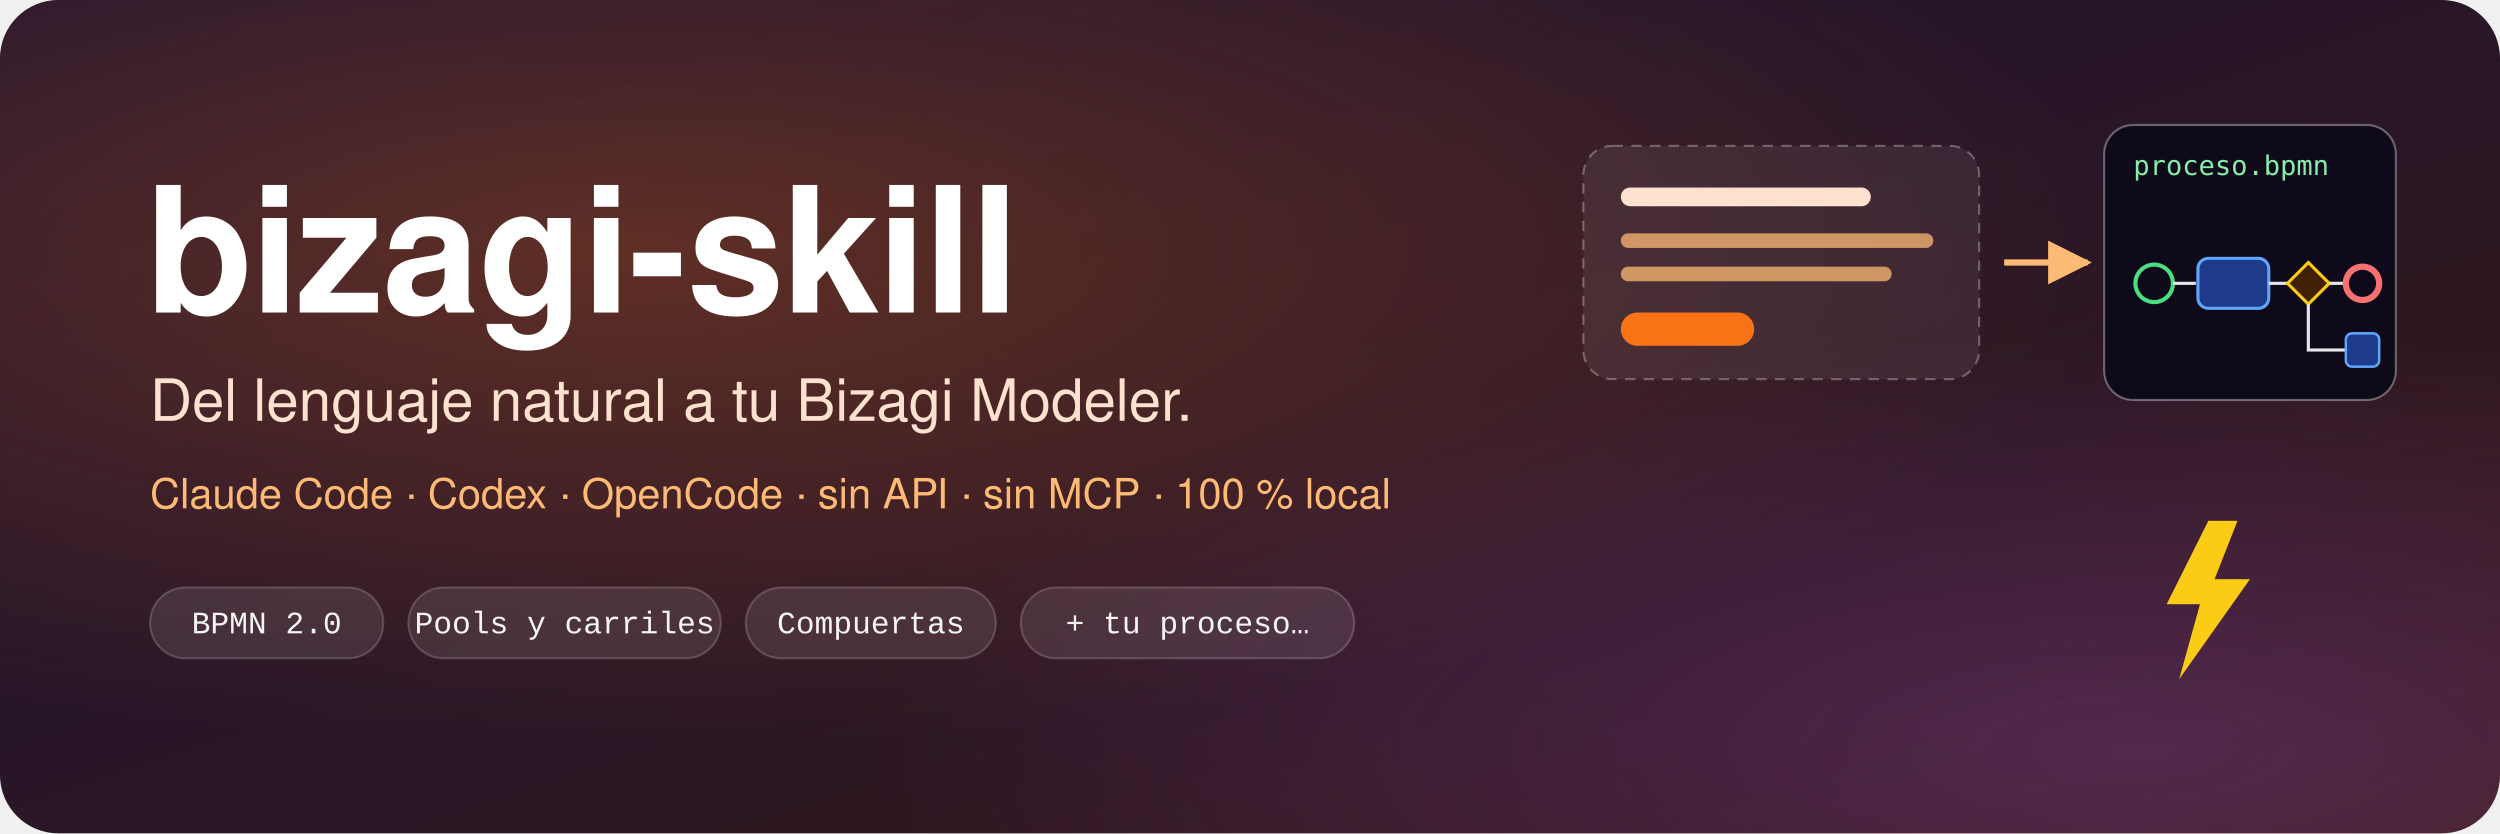
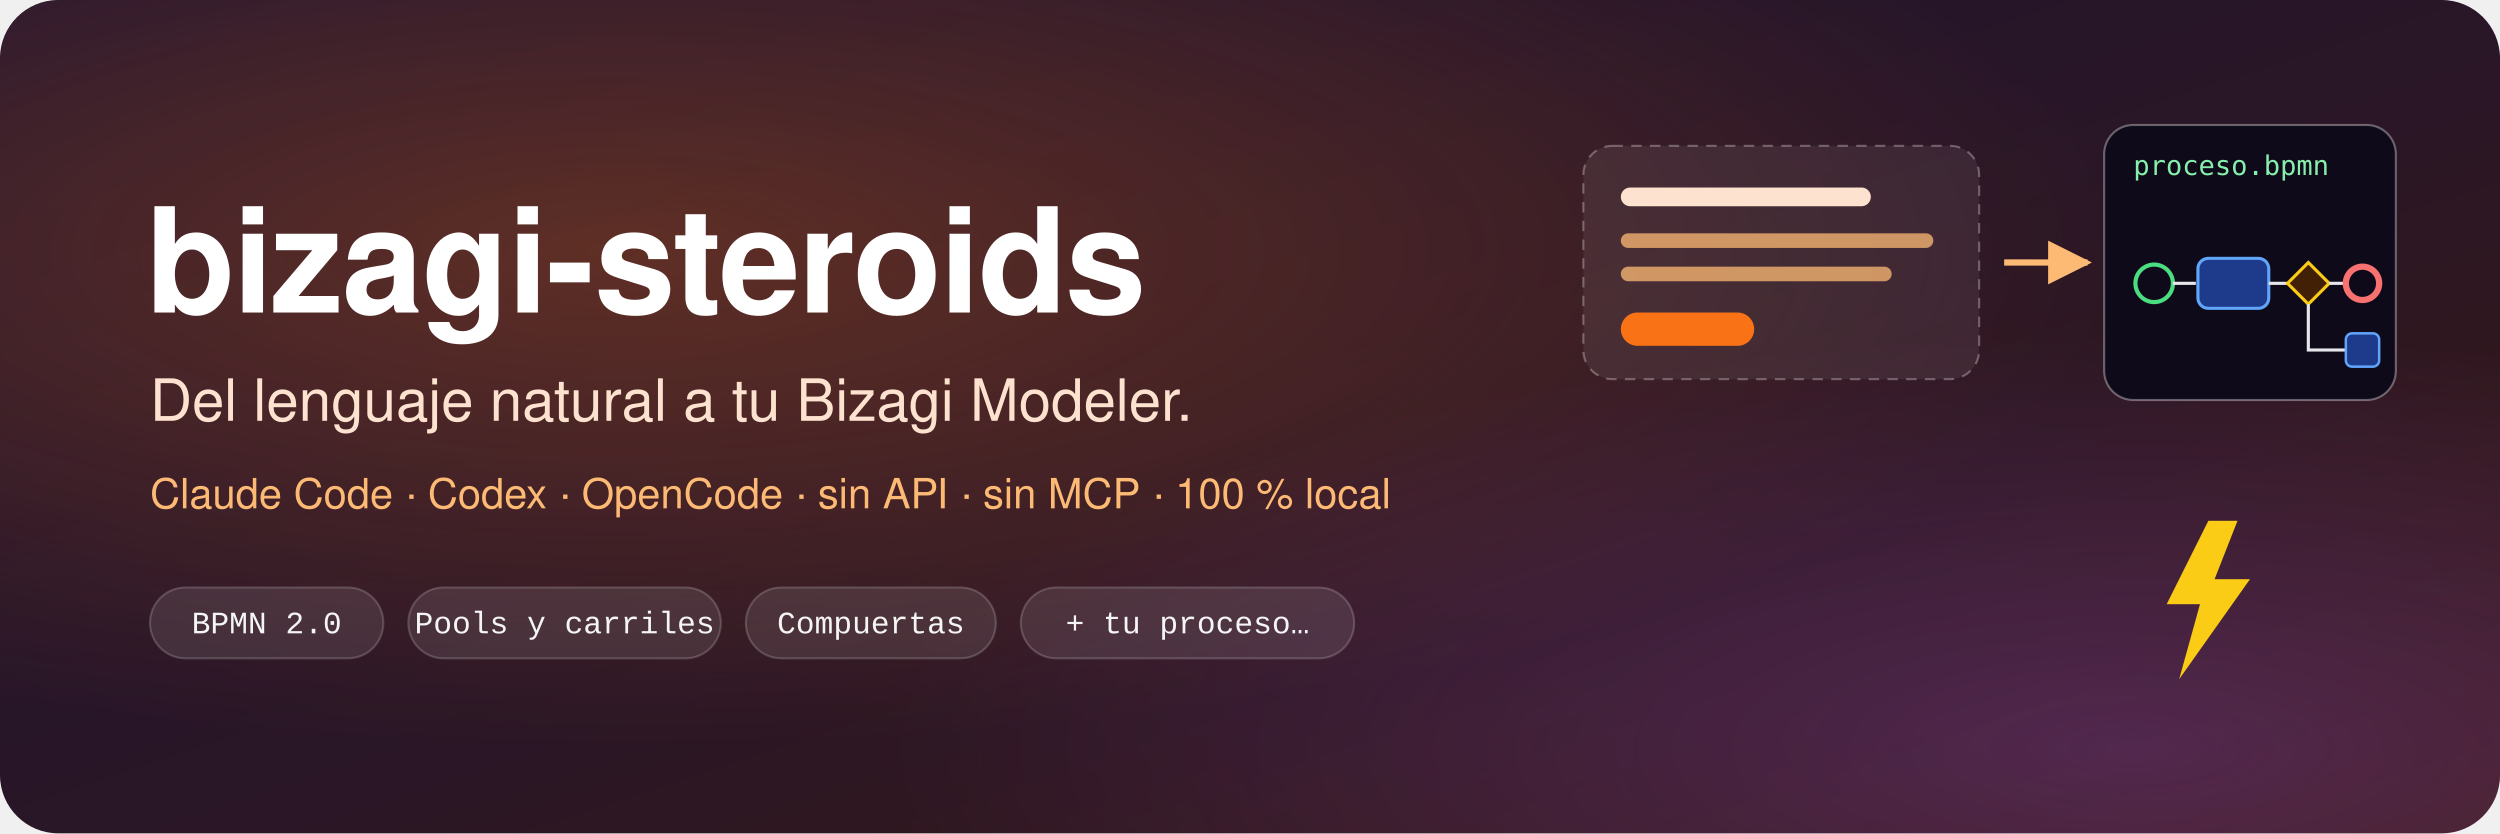
<svg xmlns="http://www.w3.org/2000/svg" width="1200" height="400" viewBox="0 0 1200 400" font-family="'Segoe UI', Helvetica, Arial, sans-serif">
  <defs>
    <linearGradient id="bg" x1="0" y1="0" x2="1" y2="1">
      <stop offset="0" stop-color="#1c1230" />
      <stop offset="0.55" stop-color="#2a1626" />
      <stop offset="1" stop-color="#3a1a10" />
    </linearGradient>
    <radialGradient id="glow" cx="0.25" cy="0.3" r="0.6">
      <stop offset="0" stop-color="#f97316" stop-opacity="0.28" />
      <stop offset="1" stop-color="#f97316" stop-opacity="0" />
    </radialGradient>
    <radialGradient id="glow2" cx="0.85" cy="0.9" r="0.5">
      <stop offset="0" stop-color="#a855f7" stop-opacity="0.25" />
      <stop offset="1" stop-color="#a855f7" stop-opacity="0" />
    </radialGradient>
    <marker id="a" viewBox="0 0 10 10" refX="9" refY="5" markerWidth="7" markerHeight="7" orient="auto">
      <path d="M0,0 L10,5 L0,10 z" fill="#fdba74" />
    </marker>
  </defs>
  <rect width="1200" height="400" rx="28" fill="url(#bg)" />
  <rect width="1200" height="400" rx="28" fill="url(#glow)" />
  <rect width="1200" height="400" rx="28" fill="url(#glow2)" />
-   <text x="70" y="150" font-size="84" font-weight="800" fill="#ffffff" letter-spacing="-1">bizagi-skill</text>
+   <text x="70" y="150" font-size="70" font-weight="800" fill="#ffffff" letter-spacing="-1">bizagi-steroids</text>
  <text x="72" y="202" font-size="28" fill="#fde2cf">Del lenguaje natural a tu Bizagi Modeler.</text>
  <text x="72" y="244" font-size="20" fill="#fdba74">Claude Code · Codex · OpenCode · sin API · sin MCP · 100 % local</text>
  <g font-size="15" font-family="Consolas, 'Courier New', monospace" fill="#f5f5f5">
    <rect x="72" y="282" width="112" height="34" rx="17" fill="#ffffff" fill-opacity="0.1" stroke="#ffffff" stroke-opacity="0.18" />
    <text x="128" y="304" text-anchor="middle">BPMN 2.0</text>
    <rect x="196" y="282" width="150" height="34" rx="17" fill="#ffffff" fill-opacity="0.1" stroke="#ffffff" stroke-opacity="0.18" />
    <text x="271" y="304" text-anchor="middle">Pools y carriles</text>
    <rect x="358" y="282" width="120" height="34" rx="17" fill="#ffffff" fill-opacity="0.1" stroke="#ffffff" stroke-opacity="0.18" />
    <text x="418" y="304" text-anchor="middle">Compuertas</text>
    <rect x="490" y="282" width="160" height="34" rx="17" fill="#ffffff" fill-opacity="0.1" stroke="#ffffff" stroke-opacity="0.18" />
    <text x="570" y="304" text-anchor="middle">+ tu proceso…</text>
  </g>
  <g transform="translate(760,70)">
    <rect width="190" height="112" rx="14" fill="#ffffff" fill-opacity="0.07" stroke="#ffffff" stroke-opacity="0.3" stroke-dasharray="5 4" />
    <rect x="18" y="20" width="120" height="9" rx="4.5" fill="#fde2cf" />
    <rect x="18" y="42" width="150" height="7" rx="3.5" fill="#fdba74" fill-opacity="0.75" />
    <rect x="18" y="58" width="130" height="7" rx="3.5" fill="#fdba74" fill-opacity="0.75" />
    <rect x="18" y="80" width="64" height="16" rx="8" fill="#f97316" />
  </g>
  <line x1="962" y1="126" x2="1002" y2="126" stroke="#fdba74" stroke-width="3" marker-end="url(#a)" />
  <g transform="translate(1010,60)">
    <rect width="140" height="132" rx="14" fill="#0f0a1a" stroke="#ffffff" stroke-opacity="0.35" />
    <text x="14" y="24" font-size="13" font-family="Consolas, monospace" fill="#86efac">proceso.bpmn</text>
    <circle cx="24" cy="76" r="9" fill="none" stroke="#4ade80" stroke-width="2" />
    <line x1="33" y1="76" x2="44" y2="76" stroke="#e5e7eb" stroke-width="1.5" />
    <rect x="45" y="64" width="34" height="24" rx="5" fill="#1e3a8a" stroke="#60a5fa" stroke-width="1.5" />
    <line x1="79" y1="76" x2="88" y2="76" stroke="#e5e7eb" stroke-width="1.5" />
    <polygon points="98,66 108,76 98,86 88,76" fill="#422006" stroke="#facc15" stroke-width="1.5" />
    <line x1="108" y1="76" x2="116" y2="76" stroke="#e5e7eb" stroke-width="1.5" />
    <circle cx="124" cy="76" r="8" fill="none" stroke="#f87171" stroke-width="3" />
    <polyline points="98,86 98,108 116,108" fill="none" stroke="#e5e7eb" stroke-width="1.5" />
    <rect x="116" y="100" width="16" height="16" rx="3" fill="#1e3a8a" stroke="#60a5fa" stroke-width="1.2" />
  </g>
  <path d="M1060 250 L1040 290 L1056 290 L1046 326 L1080 278 L1063 278 L1074 250 Z" fill="#facc15" />
</svg>
